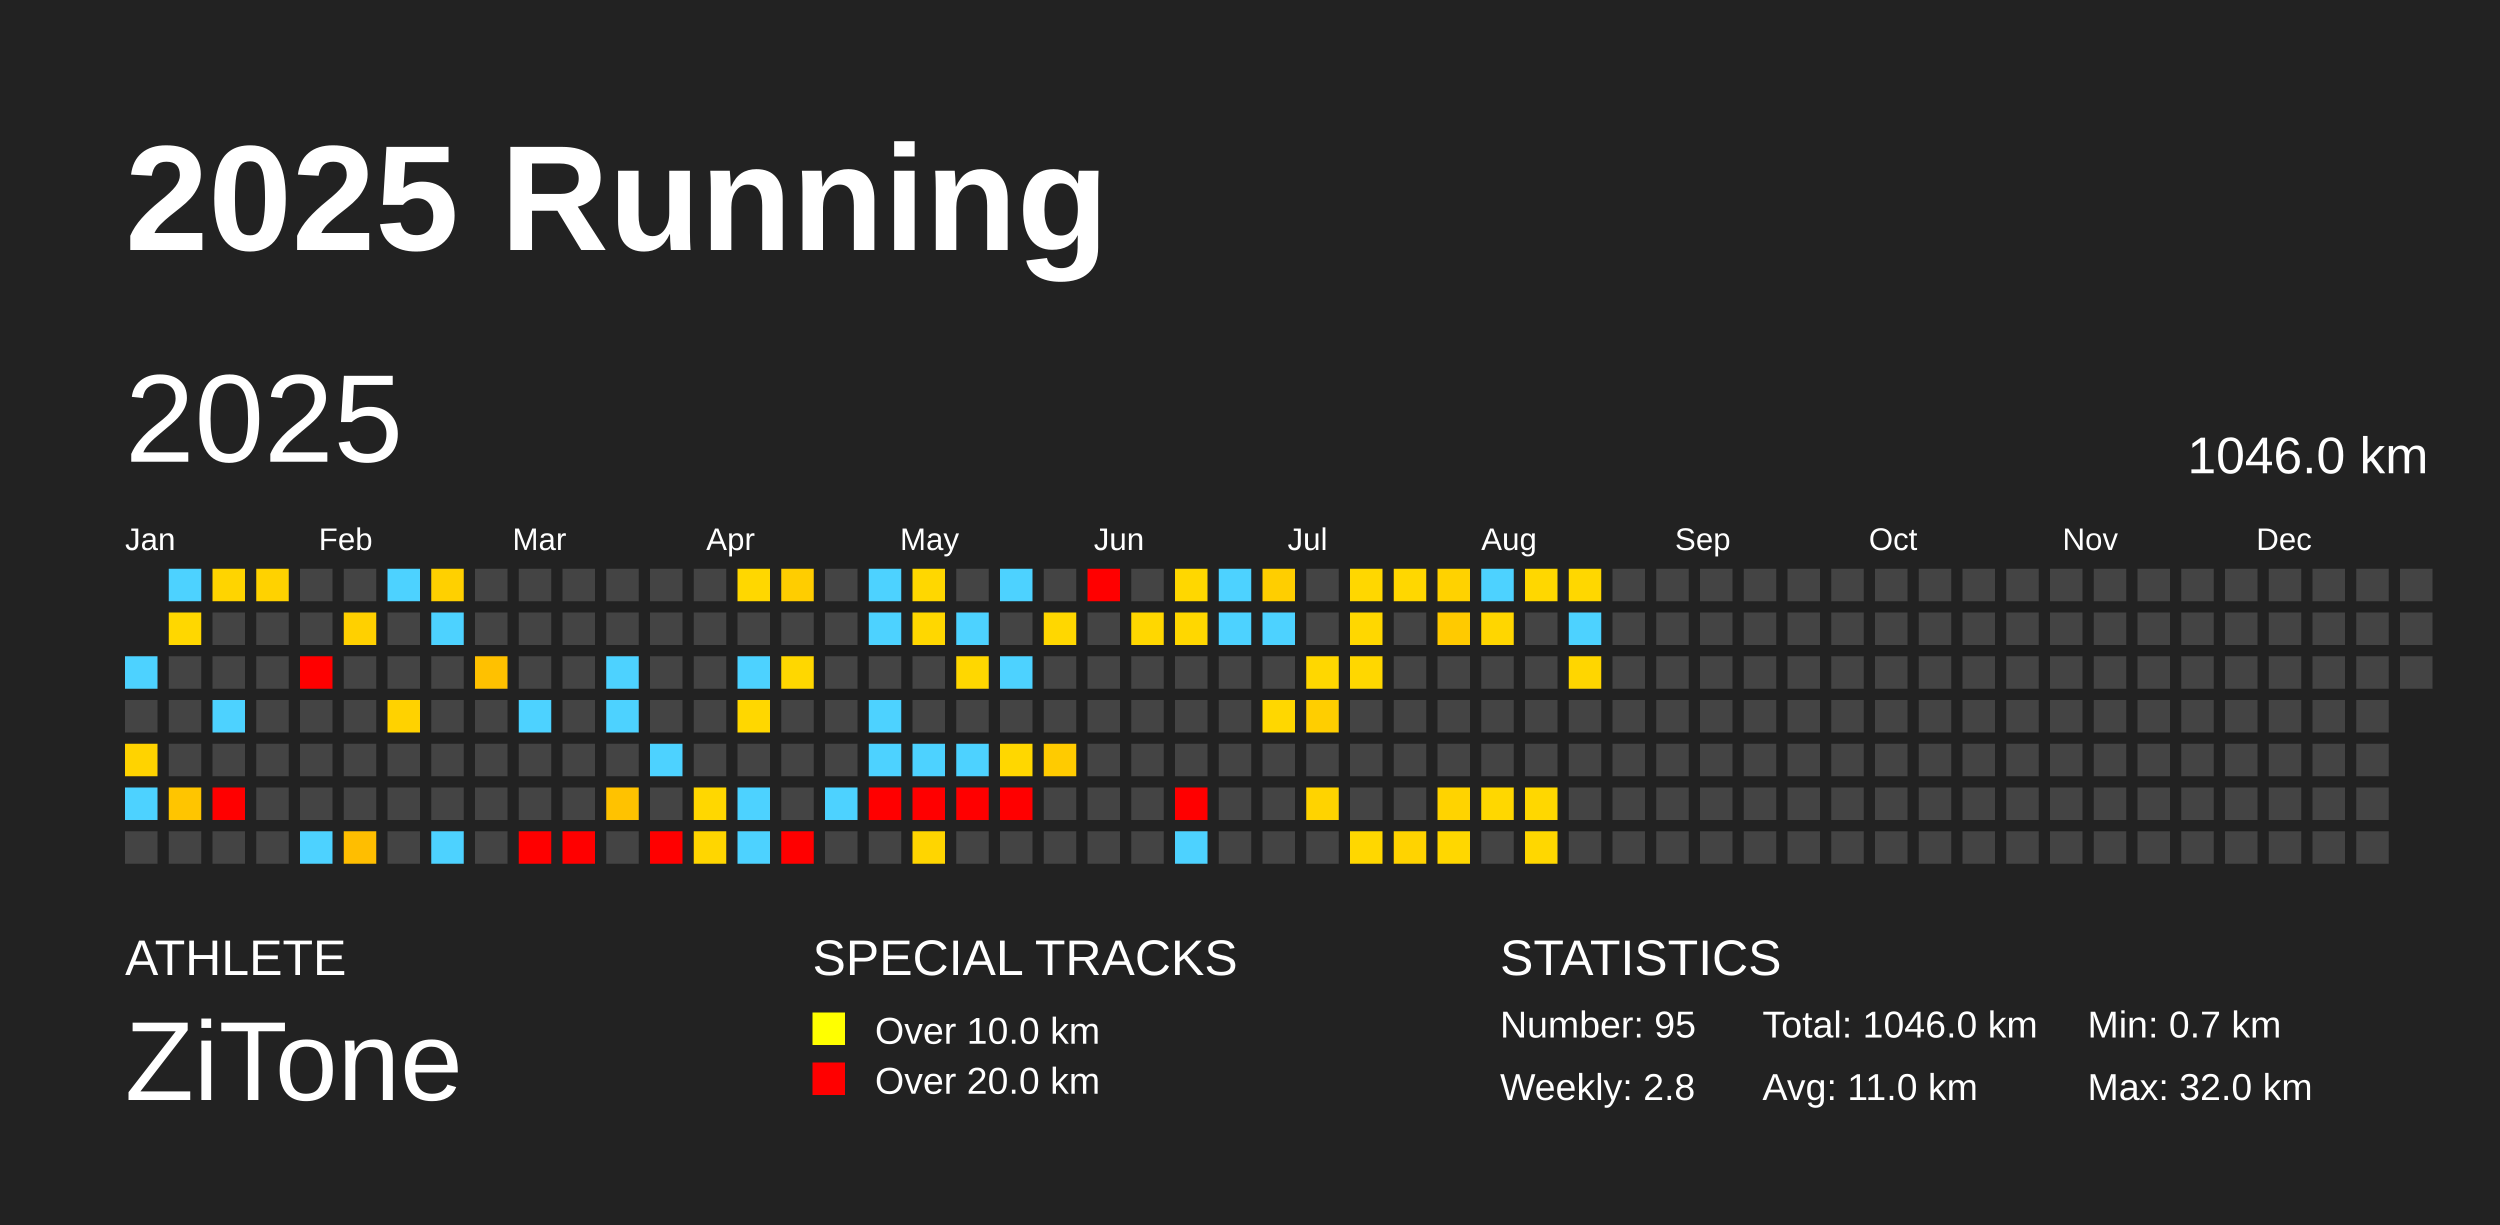
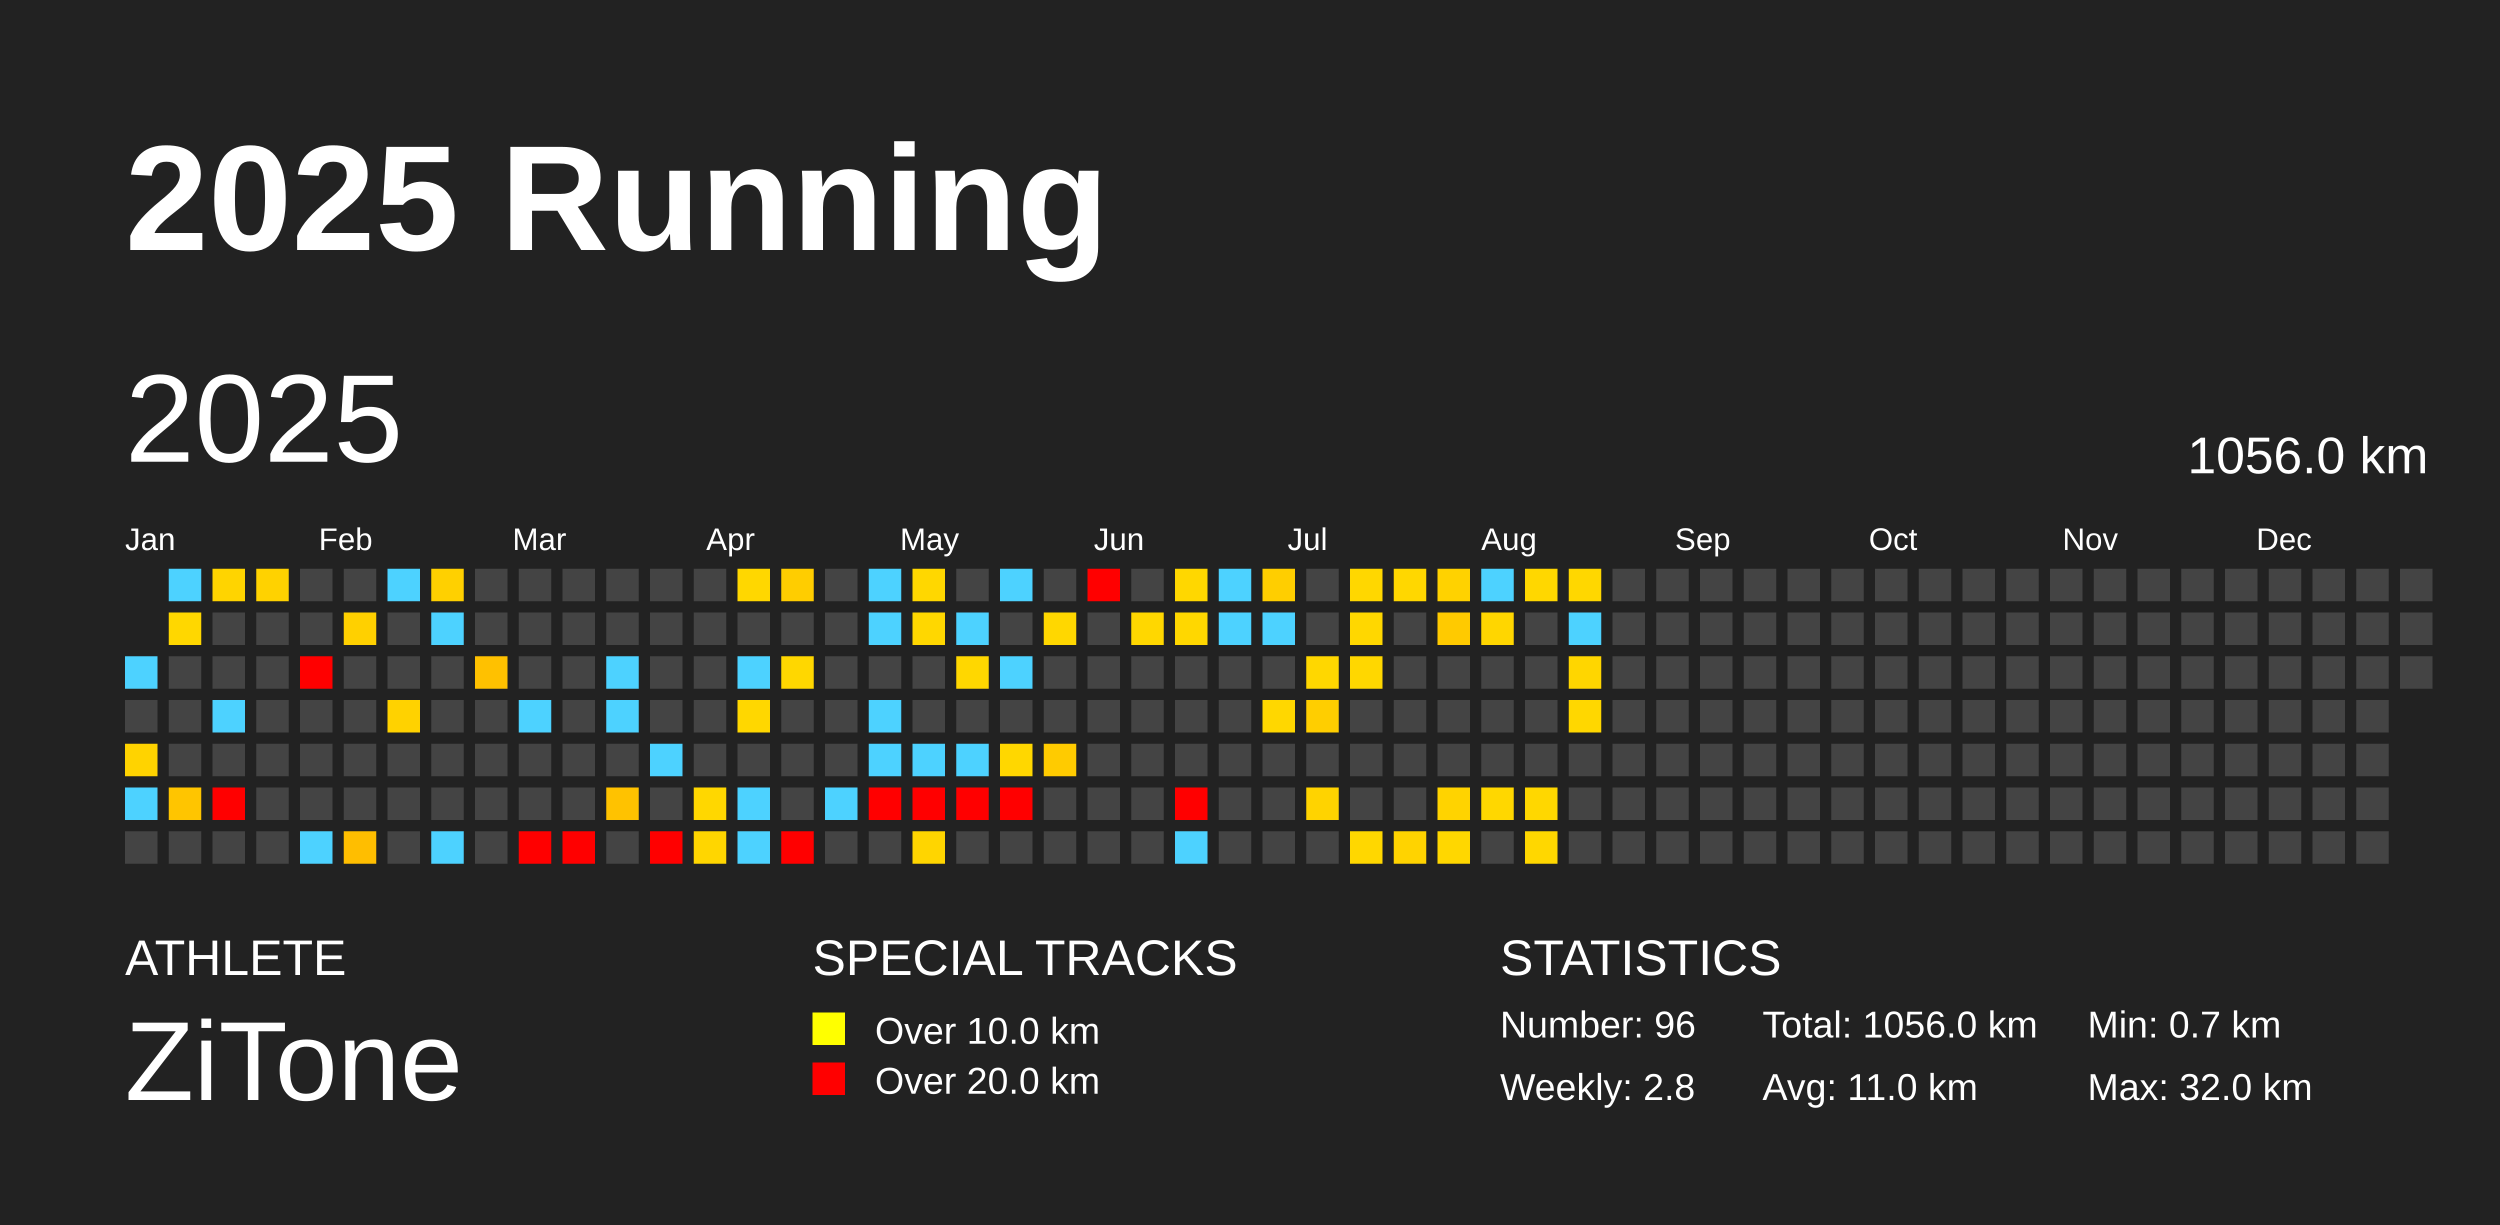
<svg xmlns="http://www.w3.org/2000/svg" baseProfile="full" height="98mm" version="1.1" viewBox="0,0,200,98" width="200mm">
  <defs />
  <rect fill="#222222" height="98" width="200" x="0" y="0" />
  <text fill="#FFFFFF" style="font-size:12px; font-family:Arial; font-weight:bold;" x="10" y="20">2025 Running</text>
  <text fill="#FFFFFF" style="font-size:4px; font-family:Arial" x="10" y="78">ATHLETE</text>
  <text fill="#FFFFFF" style="font-size:9px; font-family:Arial" x="10" y="88">ZiTone</text>
  <text fill="#FFFFFF" style="font-size:4px; font-family:Arial" x="65" y="78">SPECIAL TRACKS</text>
  <rect fill="yellow" height="2.6" width="2.6" x="65" y="81" />
  <text fill="#FFFFFF" style="font-size:3px; font-family:Arial" x="70" y="83.5">Over 10.0 km</text>
  <rect fill="red" height="2.6" width="2.6" x="65" y="85" />
  <text fill="#FFFFFF" style="font-size:3px; font-family:Arial" x="70" y="87.5">Over 20.0 km</text>
  <text fill="#FFFFFF" style="font-size:4px; font-family:Arial" x="120" y="78">STATISTICS</text>
-   <text fill="#FFFFFF" style="font-size:3px; font-family:Arial" x="120" y="83">Number: 95</text>
+   <text fill="#FFFFFF" style="font-size:3px; font-family:Arial" x="120" y="83">Number: 96</text>
  <text fill="#FFFFFF" style="font-size:3px; font-family:Arial" x="120" y="88">Weekly: 2.8</text>
-   <text fill="#FFFFFF" style="font-size:3px; font-family:Arial" x="141" y="83">Total: 1046.0 km</text>
+   <text fill="#FFFFFF" style="font-size:3px; font-family:Arial" x="141" y="83">Total: 1056.0 km</text>
  <text fill="#FFFFFF" style="font-size:3px; font-family:Arial" x="141" y="88">Avg: 11.0 km</text>
  <text fill="#FFFFFF" style="font-size:3px; font-family:Arial" x="167" y="83">Min: 0.7 km</text>
  <text fill="#FFFFFF" style="font-size:3px; font-family:Arial" x="167" y="88">Max: 32.0 km</text>
  <text dominant-baseline="hanging" fill="#FFFFFF" style="font-size:10.0px; font-family:Arial;" x="10" y="30">2025</text>
-   <text dominant-baseline="hanging" fill="#FFFFFF" style="font-size:4.125px; font-family:Arial;" x="175" y="35">1046.0 km</text>
+   <text dominant-baseline="hanging" fill="#FFFFFF" style="font-size:4.125px; font-family:Arial;" x="175" y="35">1056.0 km</text>
  <text fill="#FFFFFF" style="font-size:2.5px; font-family:Arial" x="10.0" y="44">Jan</text>
  <text fill="#FFFFFF" style="font-size:2.5px; font-family:Arial" x="25.5" y="44">Feb</text>
  <text fill="#FFFFFF" style="font-size:2.5px; font-family:Arial" x="41.0" y="44">Mar</text>
  <text fill="#FFFFFF" style="font-size:2.5px; font-family:Arial" x="56.5" y="44">Apr</text>
  <text fill="#FFFFFF" style="font-size:2.5px; font-family:Arial" x="72.0" y="44">May</text>
  <text fill="#FFFFFF" style="font-size:2.5px; font-family:Arial" x="87.5" y="44">Jun</text>
  <text fill="#FFFFFF" style="font-size:2.5px; font-family:Arial" x="103.0" y="44">Jul</text>
  <text fill="#FFFFFF" style="font-size:2.5px; font-family:Arial" x="118.5" y="44">Aug</text>
  <text fill="#FFFFFF" style="font-size:2.5px; font-family:Arial" x="134.0" y="44">Sep</text>
  <text fill="#FFFFFF" style="font-size:2.5px; font-family:Arial" x="149.5" y="44">Oct</text>
  <text fill="#FFFFFF" style="font-size:2.5px; font-family:Arial" x="165.0" y="44">Nov</text>
  <text fill="#FFFFFF" style="font-size:2.5px; font-family:Arial" x="180.5" y="44">Dec</text>
  <rect fill="#4dd2ff" height="2.6" width="2.6" x="10.0" y="52.5" />
  <rect fill="#444444" height="2.6" width="2.6" x="10.0" y="56.0" />
  <rect fill="#ffd300" height="2.6" width="2.6" x="10.0" y="59.5" />
  <rect fill="#4dd2ff" height="2.6" width="2.6" x="10.0" y="63.0" />
  <rect fill="#444444" height="2.6" width="2.6" x="10.0" y="66.5" />
  <rect fill="#4dd2ff" height="2.6" width="2.6" x="13.5" y="45.5" />
  <rect fill="#ffd700" height="2.6" width="2.6" x="13.5" y="49.0" />
  <rect fill="#444444" height="2.6" width="2.6" x="13.5" y="52.5" />
  <rect fill="#444444" height="2.6" width="2.6" x="13.5" y="56.0" />
  <rect fill="#444444" height="2.6" width="2.6" x="13.5" y="59.5" />
  <rect fill="#ffc500" height="2.6" width="2.6" x="13.5" y="63.0" />
  <rect fill="#444444" height="2.6" width="2.6" x="13.5" y="66.5" />
  <rect fill="#ffd400" height="2.6" width="2.6" x="17.0" y="45.5" />
  <rect fill="#444444" height="2.6" width="2.6" x="17.0" y="49.0" />
  <rect fill="#444444" height="2.6" width="2.6" x="17.0" y="52.5" />
  <rect fill="#4dd2ff" height="2.6" width="2.6" x="17.0" y="56.0" />
  <rect fill="#444444" height="2.6" width="2.6" x="17.0" y="59.5" />
  <rect fill="red" height="2.6" width="2.6" x="17.0" y="63.0" />
  <rect fill="#444444" height="2.6" width="2.6" x="17.0" y="66.5" />
  <rect fill="#ffd200" height="2.6" width="2.6" x="20.5" y="45.5" />
  <rect fill="#444444" height="2.6" width="2.6" x="20.5" y="49.0" />
  <rect fill="#444444" height="2.6" width="2.6" x="20.5" y="52.5" />
  <rect fill="#444444" height="2.6" width="2.6" x="20.5" y="56.0" />
  <rect fill="#444444" height="2.6" width="2.6" x="20.5" y="59.5" />
  <rect fill="#444444" height="2.6" width="2.6" x="20.5" y="63.0" />
  <rect fill="#444444" height="2.6" width="2.6" x="20.5" y="66.5" />
  <rect fill="#444444" height="2.6" width="2.6" x="24.0" y="45.5" />
  <rect fill="#444444" height="2.6" width="2.6" x="24.0" y="49.0" />
  <rect fill="red" height="2.6" width="2.6" x="24.0" y="52.5" />
  <rect fill="#444444" height="2.6" width="2.6" x="24.0" y="56.0" />
  <rect fill="#444444" height="2.6" width="2.6" x="24.0" y="59.5" />
  <rect fill="#444444" height="2.6" width="2.6" x="24.0" y="63.0" />
  <rect fill="#4dd2ff" height="2.6" width="2.6" x="24.0" y="66.5" />
  <rect fill="#444444" height="2.6" width="2.6" x="27.5" y="45.5" />
  <rect fill="#ffd000" height="2.6" width="2.6" x="27.5" y="49.0" />
  <rect fill="#444444" height="2.6" width="2.6" x="27.5" y="52.5" />
  <rect fill="#444444" height="2.6" width="2.6" x="27.5" y="56.0" />
  <rect fill="#444444" height="2.6" width="2.6" x="27.5" y="59.5" />
  <rect fill="#444444" height="2.6" width="2.6" x="27.5" y="63.0" />
  <rect fill="#ffbe00" height="2.6" width="2.6" x="27.5" y="66.5" />
  <rect fill="#4dd2ff" height="2.6" width="2.6" x="31.0" y="45.5" />
  <rect fill="#444444" height="2.6" width="2.6" x="31.0" y="49.0" />
  <rect fill="#444444" height="2.6" width="2.6" x="31.0" y="52.5" />
  <rect fill="#ffd200" height="2.6" width="2.6" x="31.0" y="56.0" />
  <rect fill="#444444" height="2.6" width="2.6" x="31.0" y="59.5" />
  <rect fill="#444444" height="2.6" width="2.6" x="31.0" y="63.0" />
  <rect fill="#444444" height="2.6" width="2.6" x="31.0" y="66.5" />
  <rect fill="#ffd000" height="2.6" width="2.6" x="34.5" y="45.5" />
  <rect fill="#4dd2ff" height="2.6" width="2.6" x="34.5" y="49.0" />
  <rect fill="#444444" height="2.6" width="2.6" x="34.5" y="52.5" />
  <rect fill="#444444" height="2.6" width="2.6" x="34.5" y="56.0" />
  <rect fill="#444444" height="2.6" width="2.6" x="34.5" y="59.5" />
  <rect fill="#444444" height="2.6" width="2.6" x="34.5" y="63.0" />
  <rect fill="#4dd2ff" height="2.6" width="2.6" x="34.5" y="66.5" />
  <rect fill="#444444" height="2.6" width="2.6" x="38.0" y="45.5" />
  <rect fill="#444444" height="2.6" width="2.6" x="38.0" y="49.0" />
  <rect fill="#ffc100" height="2.6" width="2.6" x="38.0" y="52.5" />
  <rect fill="#444444" height="2.6" width="2.6" x="38.0" y="56.0" />
  <rect fill="#444444" height="2.6" width="2.6" x="38.0" y="59.5" />
  <rect fill="#444444" height="2.6" width="2.6" x="38.0" y="63.0" />
  <rect fill="#444444" height="2.6" width="2.6" x="38.0" y="66.5" />
  <rect fill="#444444" height="2.6" width="2.6" x="41.5" y="45.5" />
  <rect fill="#444444" height="2.6" width="2.6" x="41.5" y="49.0" />
  <rect fill="#444444" height="2.6" width="2.6" x="41.5" y="52.5" />
  <rect fill="#4dd2ff" height="2.6" width="2.6" x="41.5" y="56.0" />
  <rect fill="#444444" height="2.6" width="2.6" x="41.5" y="59.5" />
  <rect fill="#444444" height="2.6" width="2.6" x="41.5" y="63.0" />
  <rect fill="red" height="2.6" width="2.6" x="41.5" y="66.5" />
  <rect fill="#444444" height="2.6" width="2.6" x="45.0" y="45.5" />
  <rect fill="#444444" height="2.6" width="2.6" x="45.0" y="49.0" />
  <rect fill="#444444" height="2.6" width="2.6" x="45.0" y="52.5" />
  <rect fill="#444444" height="2.6" width="2.6" x="45.0" y="56.0" />
  <rect fill="#444444" height="2.6" width="2.6" x="45.0" y="59.5" />
  <rect fill="#444444" height="2.6" width="2.6" x="45.0" y="63.0" />
  <rect fill="red" height="2.6" width="2.6" x="45.0" y="66.5" />
  <rect fill="#444444" height="2.6" width="2.6" x="48.5" y="45.5" />
  <rect fill="#444444" height="2.6" width="2.6" x="48.5" y="49.0" />
  <rect fill="#4dd2ff" height="2.6" width="2.6" x="48.5" y="52.5" />
  <rect fill="#4dd2ff" height="2.6" width="2.6" x="48.5" y="56.0" />
  <rect fill="#444444" height="2.6" width="2.6" x="48.5" y="59.5" />
  <rect fill="#ffc200" height="2.6" width="2.6" x="48.5" y="63.0" />
  <rect fill="#444444" height="2.6" width="2.6" x="48.5" y="66.5" />
  <rect fill="#444444" height="2.6" width="2.6" x="52.0" y="45.5" />
  <rect fill="#444444" height="2.6" width="2.6" x="52.0" y="49.0" />
  <rect fill="#444444" height="2.6" width="2.6" x="52.0" y="52.5" />
  <rect fill="#444444" height="2.6" width="2.6" x="52.0" y="56.0" />
  <rect fill="#4dd2ff" height="2.6" width="2.6" x="52.0" y="59.5" />
  <rect fill="#444444" height="2.6" width="2.6" x="52.0" y="63.0" />
  <rect fill="red" height="2.6" width="2.6" x="52.0" y="66.5" />
  <rect fill="#444444" height="2.6" width="2.6" x="55.5" y="45.5" />
  <rect fill="#444444" height="2.6" width="2.6" x="55.5" y="49.0" />
  <rect fill="#444444" height="2.6" width="2.6" x="55.5" y="52.5" />
  <rect fill="#444444" height="2.6" width="2.6" x="55.5" y="56.0" />
  <rect fill="#444444" height="2.6" width="2.6" x="55.5" y="59.5" />
  <rect fill="#ffd700" height="2.6" width="2.6" x="55.5" y="63.0" />
  <rect fill="#ffd600" height="2.6" width="2.6" x="55.5" y="66.5" />
  <rect fill="#ffd700" height="2.6" width="2.6" x="59.0" y="45.5" />
  <rect fill="#444444" height="2.6" width="2.6" x="59.0" y="49.0" />
  <rect fill="#4dd2ff" height="2.6" width="2.6" x="59.0" y="52.5" />
  <rect fill="#ffd700" height="2.6" width="2.6" x="59.0" y="56.0" />
  <rect fill="#444444" height="2.6" width="2.6" x="59.0" y="59.5" />
  <rect fill="#4dd2ff" height="2.6" width="2.6" x="59.0" y="63.0" />
  <rect fill="#4dd2ff" height="2.6" width="2.6" x="59.0" y="66.5" />
  <rect fill="#ffcd00" height="2.6" width="2.6" x="62.5" y="45.5" />
  <rect fill="#444444" height="2.6" width="2.6" x="62.5" y="49.0" />
  <rect fill="#ffd700" height="2.6" width="2.6" x="62.5" y="52.5" />
  <rect fill="#444444" height="2.6" width="2.6" x="62.5" y="56.0" />
  <rect fill="#444444" height="2.6" width="2.6" x="62.5" y="59.5" />
  <rect fill="#444444" height="2.6" width="2.6" x="62.5" y="63.0" />
  <rect fill="red" height="2.6" width="2.6" x="62.5" y="66.5" />
  <rect fill="#444444" height="2.6" width="2.6" x="66.0" y="45.5" />
  <rect fill="#444444" height="2.6" width="2.6" x="66.0" y="49.0" />
  <rect fill="#444444" height="2.6" width="2.6" x="66.0" y="52.5" />
  <rect fill="#444444" height="2.6" width="2.6" x="66.0" y="56.0" />
  <rect fill="#444444" height="2.6" width="2.6" x="66.0" y="59.5" />
  <rect fill="#4dd2ff" height="2.6" width="2.6" x="66.0" y="63.0" />
  <rect fill="#444444" height="2.6" width="2.6" x="66.0" y="66.5" />
  <rect fill="#4dd2ff" height="2.6" width="2.6" x="69.5" y="45.5" />
  <rect fill="#4dd2ff" height="2.6" width="2.6" x="69.5" y="49.0" />
  <rect fill="#444444" height="2.6" width="2.6" x="69.5" y="52.5" />
  <rect fill="#4dd2ff" height="2.6" width="2.6" x="69.5" y="56.0" />
  <rect fill="#4dd2ff" height="2.6" width="2.6" x="69.5" y="59.5" />
  <rect fill="red" height="2.6" width="2.6" x="69.5" y="63.0" />
  <rect fill="#444444" height="2.6" width="2.6" x="69.5" y="66.5" />
  <rect fill="#ffd700" height="2.6" width="2.6" x="73.0" y="45.5" />
  <rect fill="#ffd700" height="2.6" width="2.6" x="73.0" y="49.0" />
  <rect fill="#444444" height="2.6" width="2.6" x="73.0" y="52.5" />
  <rect fill="#444444" height="2.6" width="2.6" x="73.0" y="56.0" />
  <rect fill="#4dd2ff" height="2.6" width="2.6" x="73.0" y="59.5" />
  <rect fill="red" height="2.6" width="2.6" x="73.0" y="63.0" />
  <rect fill="#ffd500" height="2.6" width="2.6" x="73.0" y="66.5" />
  <rect fill="#444444" height="2.6" width="2.6" x="76.5" y="45.5" />
  <rect fill="#4dd2ff" height="2.6" width="2.6" x="76.5" y="49.0" />
  <rect fill="#ffd700" height="2.6" width="2.6" x="76.5" y="52.5" />
  <rect fill="#444444" height="2.6" width="2.6" x="76.5" y="56.0" />
  <rect fill="#4dd2ff" height="2.6" width="2.6" x="76.5" y="59.5" />
  <rect fill="red" height="2.6" width="2.6" x="76.5" y="63.0" />
  <rect fill="#444444" height="2.6" width="2.6" x="76.5" y="66.5" />
  <rect fill="#4dd2ff" height="2.6" width="2.6" x="80.0" y="45.5" />
  <rect fill="#444444" height="2.6" width="2.6" x="80.0" y="49.0" />
  <rect fill="#4dd2ff" height="2.6" width="2.6" x="80.0" y="52.5" />
  <rect fill="#444444" height="2.6" width="2.6" x="80.0" y="56.0" />
  <rect fill="#ffd700" height="2.6" width="2.6" x="80.0" y="59.5" />
  <rect fill="red" height="2.6" width="2.6" x="80.0" y="63.0" />
  <rect fill="#444444" height="2.6" width="2.6" x="80.0" y="66.5" />
  <rect fill="#444444" height="2.6" width="2.6" x="83.5" y="45.5" />
  <rect fill="#ffd700" height="2.6" width="2.6" x="83.5" y="49.0" />
  <rect fill="#444444" height="2.6" width="2.6" x="83.5" y="52.5" />
  <rect fill="#444444" height="2.6" width="2.6" x="83.5" y="56.0" />
  <rect fill="#ffcb00" height="2.6" width="2.6" x="83.5" y="59.5" />
  <rect fill="#444444" height="2.6" width="2.6" x="83.5" y="63.0" />
  <rect fill="#444444" height="2.6" width="2.6" x="83.5" y="66.5" />
  <rect fill="red" height="2.6" width="2.6" x="87.0" y="45.5" />
  <rect fill="#444444" height="2.6" width="2.6" x="87.0" y="49.0" />
  <rect fill="#444444" height="2.6" width="2.6" x="87.0" y="52.5" />
  <rect fill="#444444" height="2.6" width="2.6" x="87.0" y="56.0" />
  <rect fill="#444444" height="2.6" width="2.6" x="87.0" y="59.5" />
  <rect fill="#444444" height="2.6" width="2.6" x="87.0" y="63.0" />
  <rect fill="#444444" height="2.6" width="2.6" x="87.0" y="66.5" />
  <rect fill="#444444" height="2.6" width="2.6" x="90.5" y="45.5" />
  <rect fill="#ffd700" height="2.6" width="2.6" x="90.5" y="49.0" />
  <rect fill="#444444" height="2.6" width="2.6" x="90.5" y="52.5" />
  <rect fill="#444444" height="2.6" width="2.6" x="90.5" y="56.0" />
  <rect fill="#444444" height="2.6" width="2.6" x="90.5" y="59.5" />
  <rect fill="#444444" height="2.6" width="2.6" x="90.5" y="63.0" />
  <rect fill="#444444" height="2.6" width="2.6" x="90.5" y="66.5" />
  <rect fill="#ffd700" height="2.6" width="2.6" x="94.0" y="45.5" />
  <rect fill="#ffd700" height="2.6" width="2.6" x="94.0" y="49.0" />
  <rect fill="#444444" height="2.6" width="2.6" x="94.0" y="52.5" />
  <rect fill="#444444" height="2.6" width="2.6" x="94.0" y="56.0" />
  <rect fill="#444444" height="2.6" width="2.6" x="94.0" y="59.5" />
  <rect fill="red" height="2.6" width="2.6" x="94.0" y="63.0" />
  <rect fill="#4dd2ff" height="2.6" width="2.6" x="94.0" y="66.5" />
  <rect fill="#4dd2ff" height="2.6" width="2.6" x="97.5" y="45.5" />
  <rect fill="#4dd2ff" height="2.6" width="2.6" x="97.5" y="49.0" />
  <rect fill="#444444" height="2.6" width="2.6" x="97.5" y="52.5" />
  <rect fill="#444444" height="2.6" width="2.6" x="97.5" y="56.0" />
  <rect fill="#444444" height="2.6" width="2.6" x="97.5" y="59.5" />
  <rect fill="#444444" height="2.6" width="2.6" x="97.5" y="63.0" />
  <rect fill="#444444" height="2.6" width="2.6" x="97.5" y="66.5" />
  <rect fill="#ffce00" height="2.6" width="2.6" x="101.0" y="45.5" />
  <rect fill="#4dd2ff" height="2.6" width="2.6" x="101.0" y="49.0" />
  <rect fill="#444444" height="2.6" width="2.6" x="101.0" y="52.5" />
  <rect fill="#ffd700" height="2.6" width="2.6" x="101.0" y="56.0" />
  <rect fill="#444444" height="2.6" width="2.6" x="101.0" y="59.5" />
  <rect fill="#444444" height="2.6" width="2.6" x="101.0" y="63.0" />
  <rect fill="#444444" height="2.6" width="2.6" x="101.0" y="66.5" />
  <rect fill="#444444" height="2.6" width="2.6" x="104.5" y="45.5" />
  <rect fill="#444444" height="2.6" width="2.6" x="104.5" y="49.0" />
  <rect fill="#ffd700" height="2.6" width="2.6" x="104.5" y="52.5" />
  <rect fill="#ffce00" height="2.6" width="2.6" x="104.5" y="56.0" />
  <rect fill="#444444" height="2.6" width="2.6" x="104.5" y="59.5" />
  <rect fill="#ffd300" height="2.6" width="2.6" x="104.5" y="63.0" />
  <rect fill="#444444" height="2.6" width="2.6" x="104.5" y="66.5" />
  <rect fill="#ffd700" height="2.6" width="2.6" x="108.0" y="45.5" />
  <rect fill="#ffd700" height="2.6" width="2.6" x="108.0" y="49.0" />
  <rect fill="#ffd700" height="2.6" width="2.6" x="108.0" y="52.5" />
  <rect fill="#444444" height="2.6" width="2.6" x="108.0" y="56.0" />
  <rect fill="#444444" height="2.6" width="2.6" x="108.0" y="59.5" />
  <rect fill="#444444" height="2.6" width="2.6" x="108.0" y="63.0" />
  <rect fill="#ffd700" height="2.6" width="2.6" x="108.0" y="66.5" />
  <rect fill="#ffd700" height="2.6" width="2.6" x="111.5" y="45.5" />
  <rect fill="#444444" height="2.6" width="2.6" x="111.5" y="49.0" />
  <rect fill="#444444" height="2.6" width="2.6" x="111.5" y="52.5" />
  <rect fill="#444444" height="2.6" width="2.6" x="111.5" y="56.0" />
  <rect fill="#444444" height="2.6" width="2.6" x="111.5" y="59.5" />
  <rect fill="#444444" height="2.6" width="2.6" x="111.5" y="63.0" />
  <rect fill="#ffd300" height="2.6" width="2.6" x="111.5" y="66.5" />
  <rect fill="#ffd200" height="2.6" width="2.6" x="115.0" y="45.5" />
  <rect fill="#ffca00" height="2.6" width="2.6" x="115.0" y="49.0" />
  <rect fill="#444444" height="2.6" width="2.6" x="115.0" y="52.5" />
  <rect fill="#444444" height="2.6" width="2.6" x="115.0" y="56.0" />
  <rect fill="#444444" height="2.6" width="2.6" x="115.0" y="59.5" />
  <rect fill="#ffd300" height="2.6" width="2.6" x="115.0" y="63.0" />
  <rect fill="#ffd700" height="2.6" width="2.6" x="115.0" y="66.5" />
  <rect fill="#4dd2ff" height="2.6" width="2.6" x="118.5" y="45.5" />
  <rect fill="#ffd600" height="2.6" width="2.6" x="118.5" y="49.0" />
  <rect fill="#444444" height="2.6" width="2.6" x="118.5" y="52.5" />
  <rect fill="#444444" height="2.6" width="2.6" x="118.5" y="56.0" />
  <rect fill="#444444" height="2.6" width="2.6" x="118.5" y="59.5" />
  <rect fill="#ffd700" height="2.6" width="2.6" x="118.5" y="63.0" />
  <rect fill="#444444" height="2.6" width="2.6" x="118.5" y="66.5" />
  <rect fill="#ffd700" height="2.6" width="2.6" x="122.0" y="45.5" />
  <rect fill="#444444" height="2.6" width="2.6" x="122.0" y="49.0" />
  <rect fill="#444444" height="2.6" width="2.6" x="122.0" y="52.5" />
  <rect fill="#444444" height="2.6" width="2.6" x="122.0" y="56.0" />
  <rect fill="#444444" height="2.6" width="2.6" x="122.0" y="59.5" />
  <rect fill="#ffd700" height="2.6" width="2.6" x="122.0" y="63.0" />
  <rect fill="#ffd700" height="2.6" width="2.6" x="122.0" y="66.5" />
  <rect fill="#ffd700" height="2.6" width="2.6" x="125.5" y="45.5" />
  <rect fill="#4dd2ff" height="2.6" width="2.6" x="125.5" y="49.0" />
  <rect fill="#ffd600" height="2.6" width="2.6" x="125.5" y="52.5" />
-   <rect fill="#444444" height="2.6" width="2.6" x="125.5" y="56.0" />
+   <rect fill="#ffd700" height="2.6" width="2.6" x="125.5" y="56.0" />
  <rect fill="#444444" height="2.6" width="2.6" x="125.5" y="59.5" />
  <rect fill="#444444" height="2.6" width="2.6" x="125.5" y="63.0" />
  <rect fill="#444444" height="2.6" width="2.6" x="125.5" y="66.5" />
  <rect fill="#444444" height="2.6" width="2.6" x="129.0" y="45.5" />
  <rect fill="#444444" height="2.6" width="2.6" x="129.0" y="49.0" />
  <rect fill="#444444" height="2.6" width="2.6" x="129.0" y="52.5" />
  <rect fill="#444444" height="2.6" width="2.6" x="129.0" y="56.0" />
  <rect fill="#444444" height="2.6" width="2.6" x="129.0" y="59.5" />
  <rect fill="#444444" height="2.6" width="2.6" x="129.0" y="63.0" />
  <rect fill="#444444" height="2.6" width="2.6" x="129.0" y="66.5" />
  <rect fill="#444444" height="2.6" width="2.6" x="132.5" y="45.5" />
  <rect fill="#444444" height="2.6" width="2.6" x="132.5" y="49.0" />
  <rect fill="#444444" height="2.6" width="2.6" x="132.5" y="52.5" />
  <rect fill="#444444" height="2.6" width="2.6" x="132.5" y="56.0" />
  <rect fill="#444444" height="2.6" width="2.6" x="132.5" y="59.5" />
  <rect fill="#444444" height="2.6" width="2.6" x="132.5" y="63.0" />
  <rect fill="#444444" height="2.6" width="2.6" x="132.5" y="66.5" />
  <rect fill="#444444" height="2.6" width="2.6" x="136.0" y="45.5" />
  <rect fill="#444444" height="2.6" width="2.6" x="136.0" y="49.0" />
  <rect fill="#444444" height="2.6" width="2.6" x="136.0" y="52.5" />
  <rect fill="#444444" height="2.6" width="2.6" x="136.0" y="56.0" />
  <rect fill="#444444" height="2.6" width="2.6" x="136.0" y="59.5" />
  <rect fill="#444444" height="2.6" width="2.6" x="136.0" y="63.0" />
  <rect fill="#444444" height="2.6" width="2.6" x="136.0" y="66.5" />
  <rect fill="#444444" height="2.6" width="2.6" x="139.5" y="45.5" />
  <rect fill="#444444" height="2.6" width="2.6" x="139.5" y="49.0" />
  <rect fill="#444444" height="2.6" width="2.6" x="139.5" y="52.5" />
  <rect fill="#444444" height="2.6" width="2.6" x="139.5" y="56.0" />
  <rect fill="#444444" height="2.6" width="2.6" x="139.5" y="59.5" />
  <rect fill="#444444" height="2.6" width="2.6" x="139.5" y="63.0" />
  <rect fill="#444444" height="2.6" width="2.6" x="139.5" y="66.5" />
  <rect fill="#444444" height="2.6" width="2.6" x="143.0" y="45.5" />
  <rect fill="#444444" height="2.6" width="2.6" x="143.0" y="49.0" />
  <rect fill="#444444" height="2.6" width="2.6" x="143.0" y="52.5" />
  <rect fill="#444444" height="2.6" width="2.6" x="143.0" y="56.0" />
  <rect fill="#444444" height="2.6" width="2.6" x="143.0" y="59.5" />
  <rect fill="#444444" height="2.6" width="2.6" x="143.0" y="63.0" />
  <rect fill="#444444" height="2.6" width="2.6" x="143.0" y="66.5" />
  <rect fill="#444444" height="2.6" width="2.6" x="146.5" y="45.5" />
  <rect fill="#444444" height="2.6" width="2.6" x="146.5" y="49.0" />
  <rect fill="#444444" height="2.6" width="2.6" x="146.5" y="52.5" />
  <rect fill="#444444" height="2.6" width="2.6" x="146.5" y="56.0" />
  <rect fill="#444444" height="2.6" width="2.6" x="146.5" y="59.5" />
  <rect fill="#444444" height="2.6" width="2.6" x="146.5" y="63.0" />
  <rect fill="#444444" height="2.6" width="2.6" x="146.5" y="66.5" />
  <rect fill="#444444" height="2.6" width="2.6" x="150.0" y="45.5" />
  <rect fill="#444444" height="2.6" width="2.6" x="150.0" y="49.0" />
  <rect fill="#444444" height="2.6" width="2.6" x="150.0" y="52.5" />
  <rect fill="#444444" height="2.6" width="2.6" x="150.0" y="56.0" />
  <rect fill="#444444" height="2.6" width="2.6" x="150.0" y="59.5" />
  <rect fill="#444444" height="2.6" width="2.6" x="150.0" y="63.0" />
  <rect fill="#444444" height="2.6" width="2.6" x="150.0" y="66.5" />
  <rect fill="#444444" height="2.6" width="2.6" x="153.5" y="45.5" />
  <rect fill="#444444" height="2.6" width="2.6" x="153.5" y="49.0" />
  <rect fill="#444444" height="2.6" width="2.6" x="153.5" y="52.5" />
  <rect fill="#444444" height="2.6" width="2.6" x="153.5" y="56.0" />
  <rect fill="#444444" height="2.6" width="2.6" x="153.5" y="59.5" />
  <rect fill="#444444" height="2.6" width="2.6" x="153.5" y="63.0" />
  <rect fill="#444444" height="2.6" width="2.6" x="153.5" y="66.5" />
  <rect fill="#444444" height="2.6" width="2.6" x="157.0" y="45.5" />
  <rect fill="#444444" height="2.6" width="2.6" x="157.0" y="49.0" />
  <rect fill="#444444" height="2.6" width="2.6" x="157.0" y="52.5" />
  <rect fill="#444444" height="2.6" width="2.6" x="157.0" y="56.0" />
  <rect fill="#444444" height="2.6" width="2.6" x="157.0" y="59.5" />
  <rect fill="#444444" height="2.6" width="2.6" x="157.0" y="63.0" />
  <rect fill="#444444" height="2.6" width="2.6" x="157.0" y="66.5" />
  <rect fill="#444444" height="2.6" width="2.6" x="160.5" y="45.5" />
  <rect fill="#444444" height="2.6" width="2.6" x="160.5" y="49.0" />
  <rect fill="#444444" height="2.6" width="2.6" x="160.5" y="52.5" />
  <rect fill="#444444" height="2.6" width="2.6" x="160.5" y="56.0" />
  <rect fill="#444444" height="2.6" width="2.6" x="160.5" y="59.5" />
  <rect fill="#444444" height="2.6" width="2.6" x="160.5" y="63.0" />
  <rect fill="#444444" height="2.6" width="2.6" x="160.5" y="66.5" />
  <rect fill="#444444" height="2.6" width="2.6" x="164.0" y="45.5" />
  <rect fill="#444444" height="2.6" width="2.6" x="164.0" y="49.0" />
  <rect fill="#444444" height="2.6" width="2.6" x="164.0" y="52.5" />
  <rect fill="#444444" height="2.6" width="2.6" x="164.0" y="56.0" />
  <rect fill="#444444" height="2.6" width="2.6" x="164.0" y="59.5" />
  <rect fill="#444444" height="2.6" width="2.6" x="164.0" y="63.0" />
  <rect fill="#444444" height="2.6" width="2.6" x="164.0" y="66.5" />
  <rect fill="#444444" height="2.6" width="2.6" x="167.5" y="45.5" />
  <rect fill="#444444" height="2.6" width="2.6" x="167.5" y="49.0" />
  <rect fill="#444444" height="2.6" width="2.6" x="167.5" y="52.5" />
  <rect fill="#444444" height="2.6" width="2.6" x="167.5" y="56.0" />
  <rect fill="#444444" height="2.6" width="2.6" x="167.5" y="59.5" />
  <rect fill="#444444" height="2.6" width="2.6" x="167.5" y="63.0" />
  <rect fill="#444444" height="2.6" width="2.6" x="167.5" y="66.5" />
  <rect fill="#444444" height="2.6" width="2.6" x="171.0" y="45.5" />
  <rect fill="#444444" height="2.6" width="2.6" x="171.0" y="49.0" />
  <rect fill="#444444" height="2.6" width="2.6" x="171.0" y="52.5" />
  <rect fill="#444444" height="2.6" width="2.6" x="171.0" y="56.0" />
  <rect fill="#444444" height="2.6" width="2.6" x="171.0" y="59.5" />
  <rect fill="#444444" height="2.6" width="2.6" x="171.0" y="63.0" />
  <rect fill="#444444" height="2.6" width="2.6" x="171.0" y="66.5" />
  <rect fill="#444444" height="2.6" width="2.6" x="174.5" y="45.5" />
  <rect fill="#444444" height="2.6" width="2.6" x="174.5" y="49.0" />
  <rect fill="#444444" height="2.6" width="2.6" x="174.5" y="52.5" />
  <rect fill="#444444" height="2.6" width="2.6" x="174.5" y="56.0" />
  <rect fill="#444444" height="2.6" width="2.6" x="174.5" y="59.5" />
  <rect fill="#444444" height="2.6" width="2.6" x="174.5" y="63.0" />
  <rect fill="#444444" height="2.6" width="2.6" x="174.5" y="66.5" />
  <rect fill="#444444" height="2.6" width="2.6" x="178.0" y="45.5" />
  <rect fill="#444444" height="2.6" width="2.6" x="178.0" y="49.0" />
  <rect fill="#444444" height="2.6" width="2.6" x="178.0" y="52.5" />
  <rect fill="#444444" height="2.6" width="2.6" x="178.0" y="56.0" />
  <rect fill="#444444" height="2.6" width="2.6" x="178.0" y="59.5" />
  <rect fill="#444444" height="2.6" width="2.6" x="178.0" y="63.0" />
  <rect fill="#444444" height="2.6" width="2.6" x="178.0" y="66.5" />
  <rect fill="#444444" height="2.6" width="2.6" x="181.5" y="45.5" />
  <rect fill="#444444" height="2.6" width="2.6" x="181.5" y="49.0" />
  <rect fill="#444444" height="2.6" width="2.6" x="181.5" y="52.5" />
  <rect fill="#444444" height="2.6" width="2.6" x="181.5" y="56.0" />
  <rect fill="#444444" height="2.6" width="2.6" x="181.5" y="59.5" />
  <rect fill="#444444" height="2.6" width="2.6" x="181.5" y="63.0" />
  <rect fill="#444444" height="2.6" width="2.6" x="181.5" y="66.5" />
  <rect fill="#444444" height="2.6" width="2.6" x="185.0" y="45.5" />
  <rect fill="#444444" height="2.6" width="2.6" x="185.0" y="49.0" />
  <rect fill="#444444" height="2.6" width="2.6" x="185.0" y="52.5" />
  <rect fill="#444444" height="2.6" width="2.6" x="185.0" y="56.0" />
  <rect fill="#444444" height="2.6" width="2.6" x="185.0" y="59.5" />
  <rect fill="#444444" height="2.6" width="2.6" x="185.0" y="63.0" />
  <rect fill="#444444" height="2.6" width="2.6" x="185.0" y="66.5" />
  <rect fill="#444444" height="2.6" width="2.6" x="188.5" y="45.5" />
  <rect fill="#444444" height="2.6" width="2.6" x="188.5" y="49.0" />
  <rect fill="#444444" height="2.6" width="2.6" x="188.5" y="52.5" />
  <rect fill="#444444" height="2.6" width="2.6" x="188.5" y="56.0" />
  <rect fill="#444444" height="2.6" width="2.6" x="188.5" y="59.5" />
  <rect fill="#444444" height="2.6" width="2.6" x="188.5" y="63.0" />
  <rect fill="#444444" height="2.6" width="2.6" x="188.5" y="66.5" />
  <rect fill="#444444" height="2.6" width="2.6" x="192.0" y="45.5" />
  <rect fill="#444444" height="2.6" width="2.6" x="192.0" y="49.0" />
  <rect fill="#444444" height="2.6" width="2.6" x="192.0" y="52.5" />
</svg>
